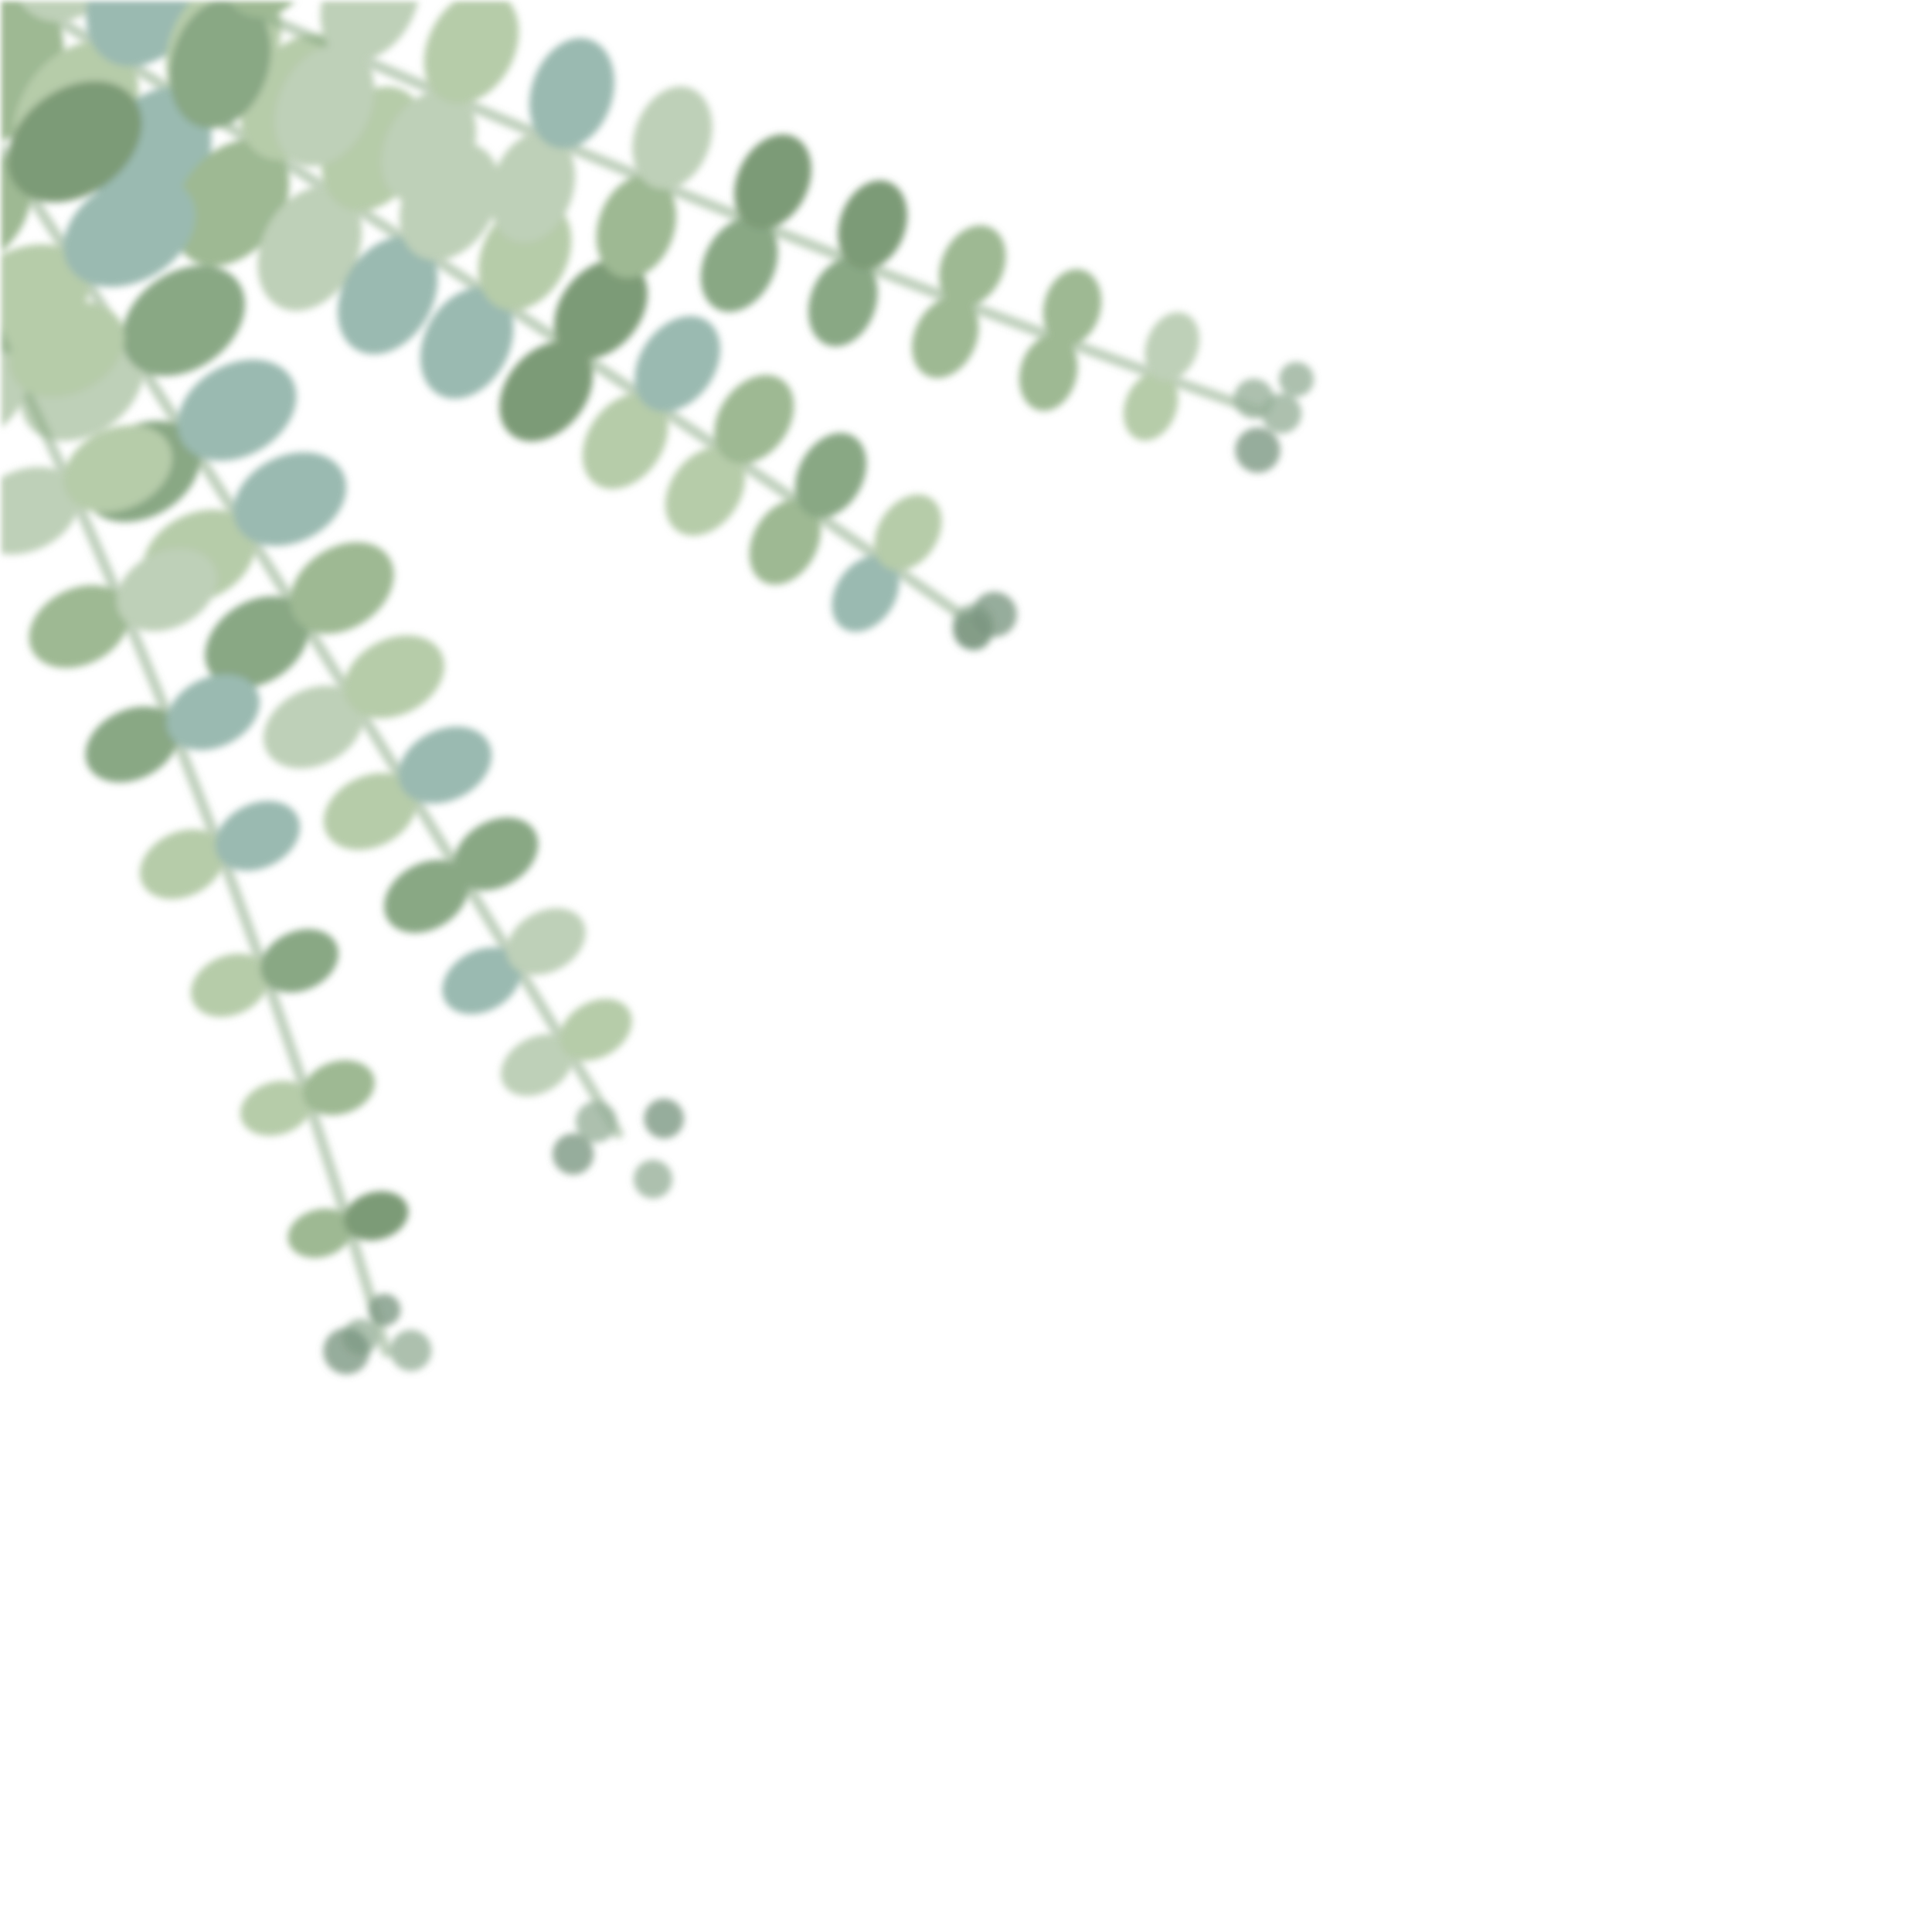
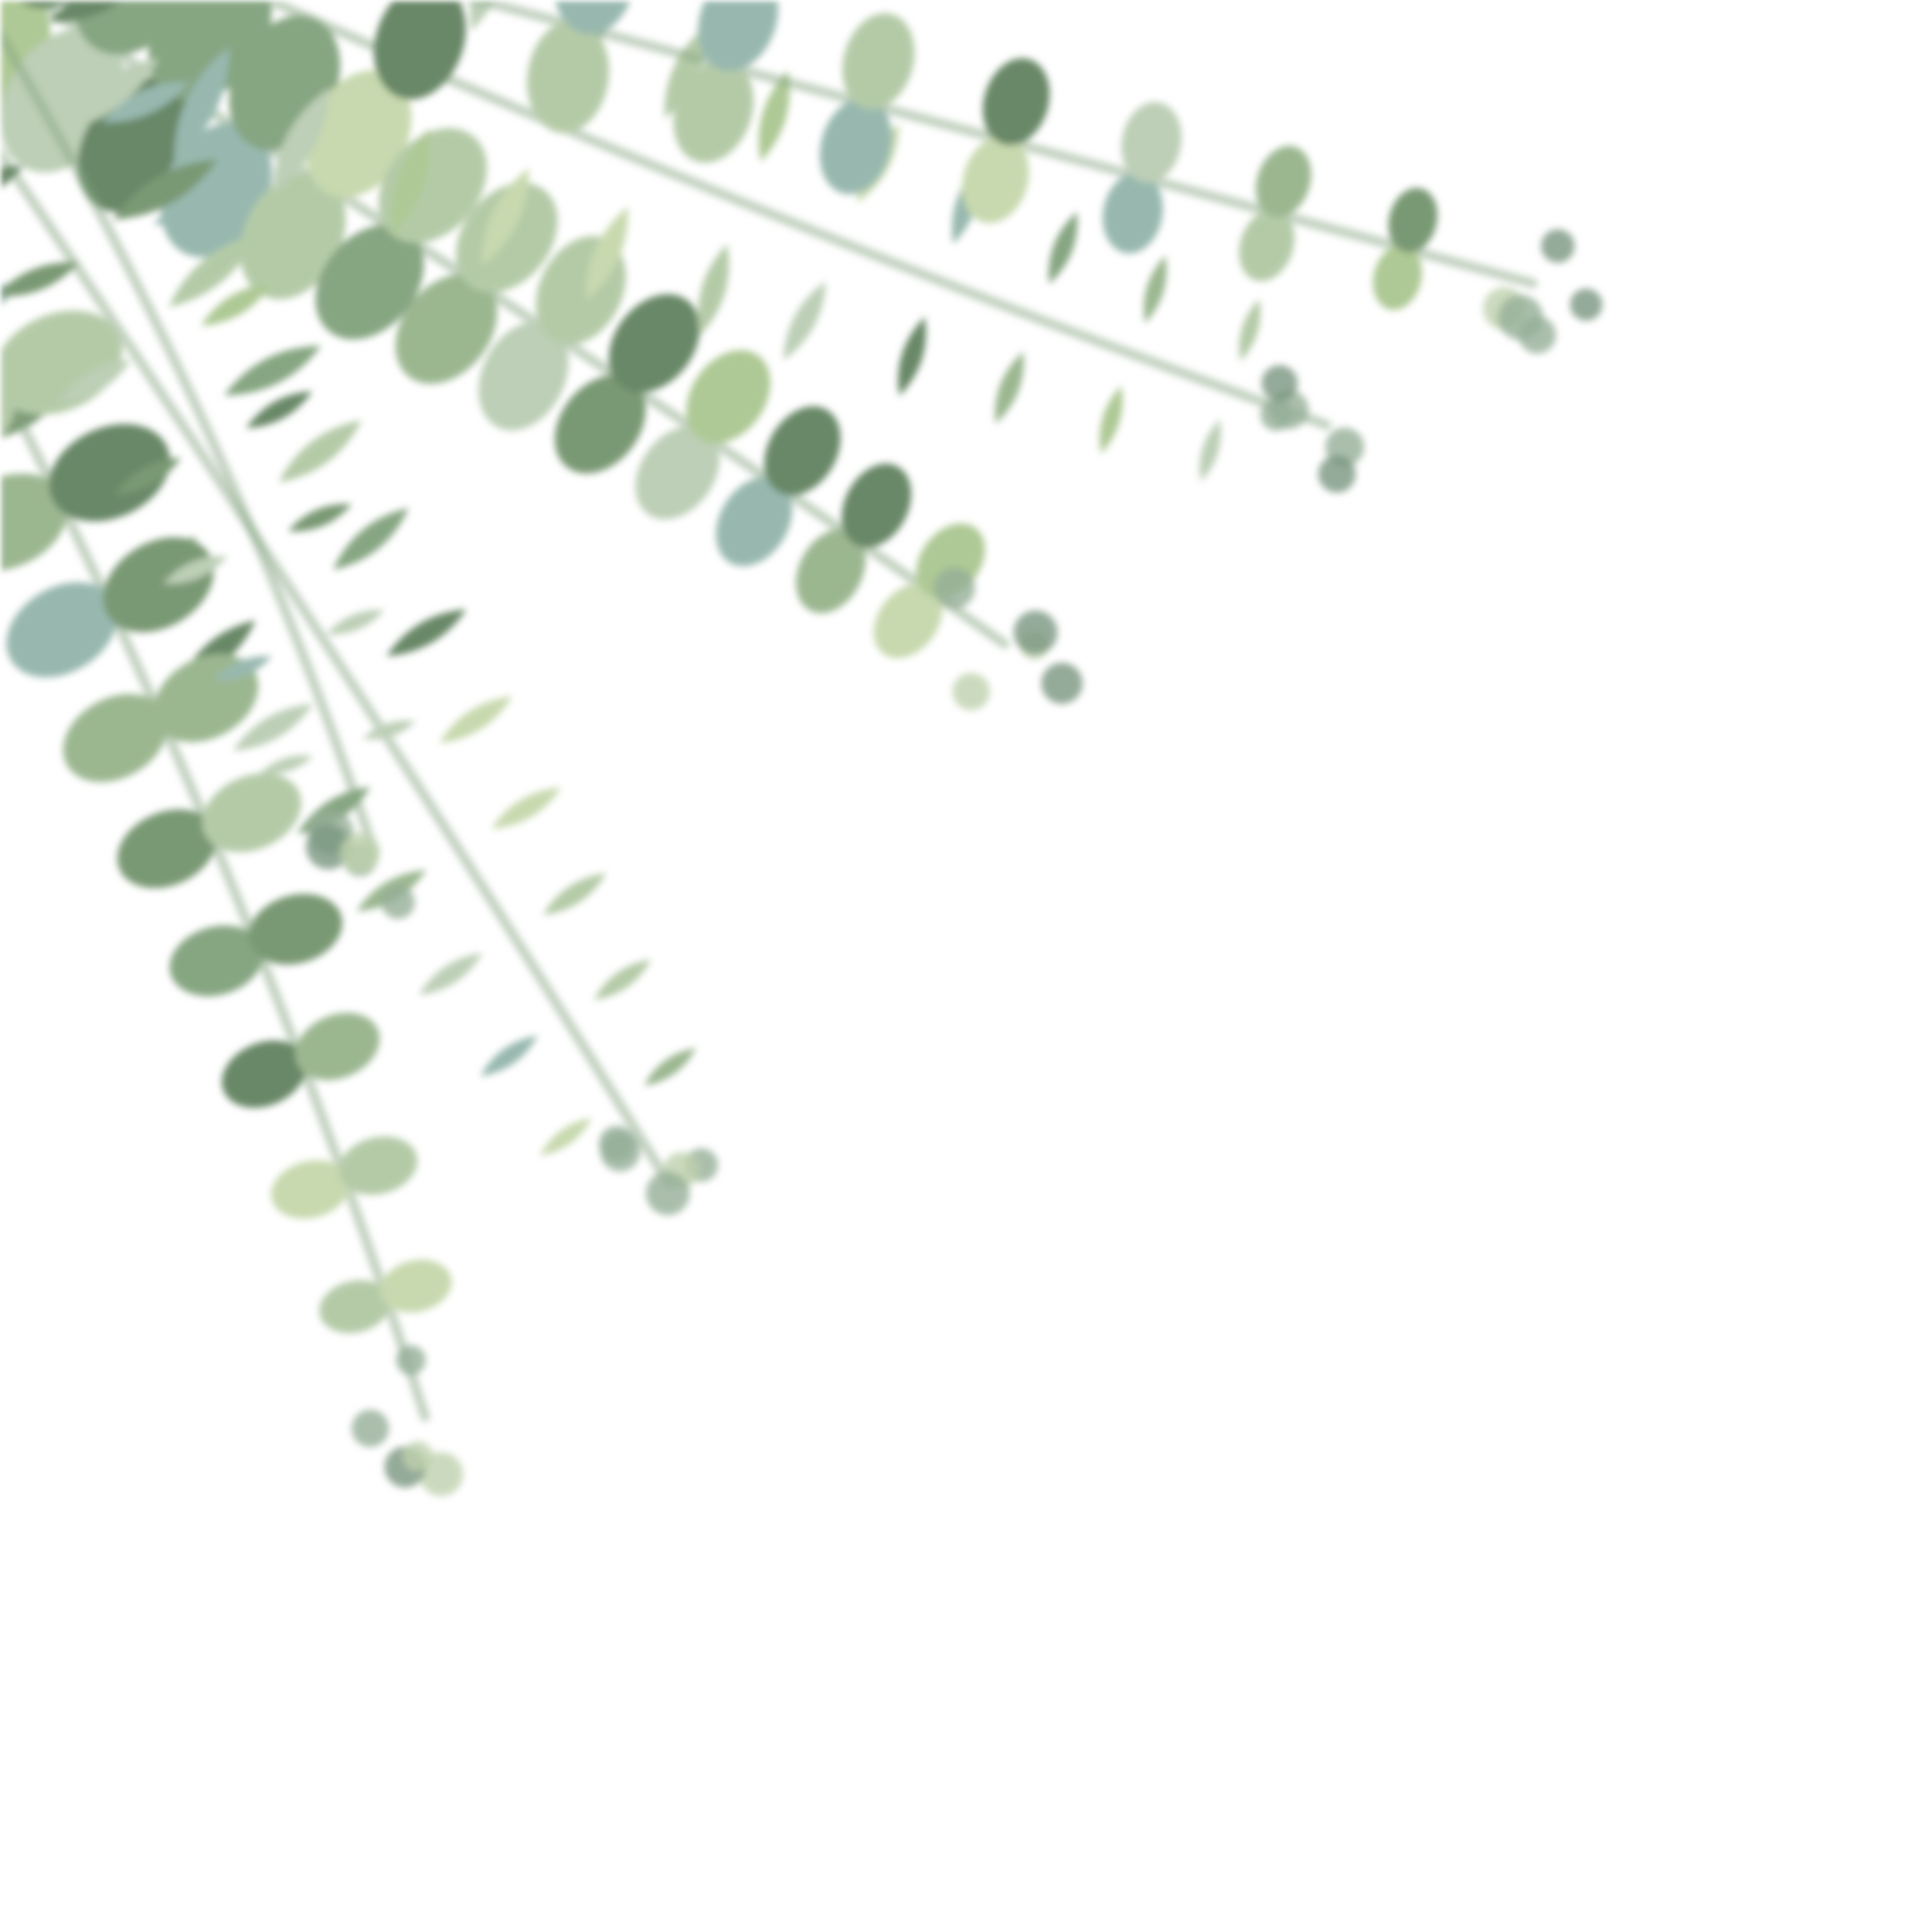
<svg xmlns="http://www.w3.org/2000/svg" viewBox="0 0 300 300">
  <defs>
    <filter id="soft" x="-20%" y="-20%" width="140%" height="140%">
-       <feGaussianBlur stdDeviation="0.6" />
+       <feGaussianBlur stdDeviation="0.55" />
    </filter>
  </defs>
-   <g filter="url(#soft)" opacity="0.9">
-     <path d="M-6 -6 Q70 40 150 96" fill="none" stroke="#7C9E77" stroke-width="1.6" stroke-linecap="round" opacity=".55" />
-     <ellipse cx="-0.1" cy="10.7" rx="12.5" ry="9.0" fill="#93B187" transform="rotate(119.4 -0.1 10.7)" />
-     <ellipse cx="11.6" cy="-8.4" rx="12.5" ry="9.0" fill="#B7CBB0" transform="rotate(-60.6 11.6 -8.4)" />
-     <ellipse cx="11.8" cy="17.5" rx="11.9" ry="8.6" fill="#AEC6A0" transform="rotate(123.6 11.8 17.5)" />
-     <ellipse cx="23.1" cy="-0.7" rx="11.9" ry="8.6" fill="#8FB2A8" transform="rotate(-56.4 23.1 -0.7)" />
-     <ellipse cx="23.9" cy="24.4" rx="11.3" ry="8.2" fill="#8FB2A8" transform="rotate(117.3 23.9 24.4)" />
-     <ellipse cx="34.7" cy="7.1" rx="11.3" ry="8.2" fill="#AEC6A0" transform="rotate(-62.7 34.7 7.1)" />
-     <ellipse cx="35.9" cy="31.5" rx="10.8" ry="7.8" fill="#93B187" transform="rotate(127.4 35.9 31.5)" />
-     <ellipse cx="46.4" cy="15.1" rx="10.8" ry="7.8" fill="#AEC6A0" transform="rotate(-52.6 46.4 15.1)" />
-     <ellipse cx="48.1" cy="38.6" rx="10.2" ry="7.4" fill="#B7CBB0" transform="rotate(117.8 48.1 38.6)" />
-     <ellipse cx="58.0" cy="23.1" rx="10.2" ry="7.4" fill="#AEC6A0" transform="rotate(-62.2 58.0 23.1)" />
-     <ellipse cx="60.2" cy="45.9" rx="9.7" ry="7.0" fill="#8FB2A8" transform="rotate(119.9 60.2 45.9)" />
-     <ellipse cx="69.8" cy="31.3" rx="9.7" ry="7.0" fill="#B7CBB0" transform="rotate(-60.1 69.8 31.3)" />
-     <ellipse cx="72.5" cy="53.3" rx="9.1" ry="6.6" fill="#8FB2A8" transform="rotate(118.0 72.5 53.3)" />
-     <ellipse cx="81.5" cy="39.6" rx="9.1" ry="6.6" fill="#AEC6A0" transform="rotate(-62.0 81.5 39.6)" />
-     <ellipse cx="84.8" cy="60.8" rx="8.6" ry="6.2" fill="#6E9068" transform="rotate(129.0 84.8 60.8)" />
-     <ellipse cx="93.3" cy="48.0" rx="8.6" ry="6.2" fill="#6E9068" transform="rotate(-51.0 93.3 48.0)" />
-     <ellipse cx="97.1" cy="68.5" rx="8.1" ry="5.8" fill="#AEC6A0" transform="rotate(124.9 97.1 68.5)" />
-     <ellipse cx="105.2" cy="56.5" rx="8.1" ry="5.8" fill="#8FB2A8" transform="rotate(-55.1 105.2 56.5)" />
-     <ellipse cx="109.5" cy="76.3" rx="7.5" ry="5.4" fill="#AEC6A0" transform="rotate(125.2 109.5 76.3)" />
-     <ellipse cx="117.1" cy="65.1" rx="7.5" ry="5.4" fill="#93B187" transform="rotate(-54.8 117.1 65.1)" />
-     <ellipse cx="121.9" cy="84.2" rx="7.0" ry="5.0" fill="#93B187" transform="rotate(119.0 121.9 84.2)" />
-     <ellipse cx="129.0" cy="73.8" rx="7.0" ry="5.0" fill="#7C9E77" transform="rotate(-61.0 129.0 73.8)" />
-     <ellipse cx="134.4" cy="92.2" rx="6.4" ry="4.6" fill="#8FB2A8" transform="rotate(123.8 134.4 92.2)" />
-     <ellipse cx="141.0" cy="82.7" rx="6.4" ry="4.6" fill="#AEC6A0" transform="rotate(-56.2 141.0 82.7)" />
-     <circle cx="151.1" cy="97.0" r="3.2" fill="#8CA88E" opacity=".8" />
-     <circle cx="151.3" cy="98.2" r="2.8" fill="#8CA88E" opacity=".8" />
-     <circle cx="151.0" cy="97.9" r="3.0" fill="#6E8C74" opacity=".8" />
-     <circle cx="154.4" cy="95.4" r="3.5" fill="#6E8C74" opacity=".8" />
-     <path d="M-6 14 Q48 96 96 176" fill="none" stroke="#7C9E77" stroke-width="1.6" stroke-linecap="round" opacity=".55" />
-     <ellipse cx="-5.7" cy="33.3" rx="11.4" ry="8.2" fill="#93B187" transform="rotate(144.4 -5.7 33.3)" />
-     <ellipse cx="11.6" cy="22.0" rx="11.4" ry="8.2" fill="#6E9068" transform="rotate(-35.6 11.6 22.0)" />
-     <ellipse cx="3.6" cy="46.6" rx="10.9" ry="7.8" fill="#AEC6A0" transform="rotate(150.4 3.6 46.6)" />
-     <ellipse cx="20.1" cy="35.9" rx="10.9" ry="7.8" fill="#8FB2A8" transform="rotate(-29.6 20.1 35.9)" />
-     <ellipse cx="12.8" cy="59.9" rx="10.4" ry="7.5" fill="#B7CBB0" transform="rotate(144.8 12.8 59.9)" />
-     <ellipse cx="28.5" cy="49.8" rx="10.4" ry="7.5" fill="#7C9E77" transform="rotate(-35.2 28.5 49.8)" />
-     <ellipse cx="21.9" cy="73.2" rx="9.8" ry="7.1" fill="#7C9E77" transform="rotate(150.2 21.9 73.2)" />
-     <ellipse cx="36.8" cy="63.7" rx="9.8" ry="7.1" fill="#8FB2A8" transform="rotate(-29.8 36.8 63.7)" />
-     <ellipse cx="30.9" cy="86.4" rx="9.2" ry="6.7" fill="#AEC6A0" transform="rotate(153.4 30.9 86.4)" />
-     <ellipse cx="45.0" cy="77.5" rx="9.2" ry="6.7" fill="#8FB2A8" transform="rotate(-26.6 45.0 77.5)" />
-     <ellipse cx="39.9" cy="99.7" rx="8.7" ry="6.3" fill="#7C9E77" transform="rotate(146.8 39.9 99.7)" />
-     <ellipse cx="53.1" cy="91.3" rx="8.7" ry="6.3" fill="#93B187" transform="rotate(-33.2 53.1 91.3)" />
-     <ellipse cx="48.7" cy="112.9" rx="8.2" ry="5.9" fill="#B7CBB0" transform="rotate(153.2 48.7 112.9)" />
-     <ellipse cx="61.2" cy="105.1" rx="8.2" ry="5.9" fill="#AEC6A0" transform="rotate(-26.8 61.2 105.1)" />
-     <ellipse cx="57.5" cy="126.0" rx="7.6" ry="5.5" fill="#AEC6A0" transform="rotate(153.8 57.5 126.0)" />
-     <ellipse cx="69.1" cy="118.8" rx="7.6" ry="5.5" fill="#8FB2A8" transform="rotate(-26.2 69.1 118.8)" />
-     <ellipse cx="66.2" cy="139.2" rx="7.0" ry="5.1" fill="#7C9E77" transform="rotate(149.3 66.2 139.2)" />
-     <ellipse cx="77.0" cy="132.6" rx="7.0" ry="5.1" fill="#7C9E77" transform="rotate(-30.7 77.0 132.6)" />
-     <ellipse cx="74.8" cy="152.3" rx="6.5" ry="4.7" fill="#8FB2A8" transform="rotate(151.0 74.8 152.3)" />
-     <ellipse cx="84.8" cy="146.2" rx="6.5" ry="4.7" fill="#B7CBB0" transform="rotate(-29.0 84.8 146.2)" />
-     <ellipse cx="83.4" cy="165.4" rx="6.0" ry="4.3" fill="#B7CBB0" transform="rotate(149.8 83.4 165.4)" />
-     <ellipse cx="92.5" cy="159.9" rx="6.0" ry="4.3" fill="#AEC6A0" transform="rotate(-30.2 92.5 159.9)" />
-     <circle cx="101.4" cy="183.1" r="3.0" fill="#8CA88E" opacity=".8" />
-     <circle cx="89.0" cy="179.2" r="3.2" fill="#6E8C74" opacity=".8" />
-     <circle cx="92.6" cy="174.2" r="3.2" fill="#8CA88E" opacity=".8" />
-     <circle cx="103.1" cy="173.7" r="3.1" fill="#6E8C74" opacity=".8" />
-     <path d="M22 -6 Q110 34 196 64" fill="none" stroke="#7C9E77" stroke-width="1.6" stroke-linecap="round" opacity=".55" />
-     <ellipse cx="34.2" cy="9.8" rx="10.4" ry="7.5" fill="#7C9E77" transform="rotate(108.7 34.2 9.8)" />
-     <ellipse cx="41.8" cy="-7.4" rx="10.4" ry="7.5" fill="#93B187" transform="rotate(-71.3 41.8 -7.4)" />
-     <ellipse cx="50.4" cy="16.4" rx="9.9" ry="7.1" fill="#B7CBB0" transform="rotate(116.4 50.4 16.4)" />
-     <ellipse cx="57.5" cy="0.0" rx="9.9" ry="7.1" fill="#B7CBB0" transform="rotate(-63.6 57.5 0.0)" />
-     <ellipse cx="66.6" cy="22.8" rx="9.3" ry="6.7" fill="#B7CBB0" transform="rotate(118.1 66.6 22.8)" />
-     <ellipse cx="73.2" cy="7.3" rx="9.3" ry="6.7" fill="#AEC6A0" transform="rotate(-61.9 73.2 7.3)" />
-     <ellipse cx="82.7" cy="29.1" rx="8.8" ry="6.3" fill="#B7CBB0" transform="rotate(108.6 82.7 29.1)" />
-     <ellipse cx="88.8" cy="14.5" rx="8.8" ry="6.3" fill="#8FB2A8" transform="rotate(-71.4 88.8 14.5)" />
-     <ellipse cx="98.8" cy="35.2" rx="8.2" ry="5.9" fill="#93B187" transform="rotate(109.5 98.8 35.2)" />
-     <ellipse cx="104.4" cy="21.4" rx="8.2" ry="5.9" fill="#B7CBB0" transform="rotate(-70.5 104.4 21.4)" />
-     <ellipse cx="114.8" cy="41.1" rx="7.7" ry="5.5" fill="#7C9E77" transform="rotate(116.0 114.8 41.1)" />
-     <ellipse cx="120.0" cy="28.2" rx="7.7" ry="5.5" fill="#6E9068" transform="rotate(-64.0 120.0 28.2)" />
-     <ellipse cx="130.9" cy="46.9" rx="7.1" ry="5.1" fill="#7C9E77" transform="rotate(110.2 130.9 46.9)" />
-     <ellipse cx="135.5" cy="34.9" rx="7.1" ry="5.1" fill="#6E9068" transform="rotate(-69.8 135.5 34.9)" />
-     <ellipse cx="146.8" cy="52.4" rx="6.6" ry="4.8" fill="#93B187" transform="rotate(115.3 146.8 52.4)" />
-     <ellipse cx="151.0" cy="41.3" rx="6.6" ry="4.8" fill="#93B187" transform="rotate(-64.7 151.0 41.3)" />
-     <ellipse cx="162.8" cy="57.9" rx="6.0" ry="4.4" fill="#93B187" transform="rotate(105.2 162.8 57.9)" />
-     <ellipse cx="166.5" cy="47.7" rx="6.0" ry="4.4" fill="#93B187" transform="rotate(-74.8 166.5 47.7)" />
-     <ellipse cx="178.7" cy="63.1" rx="5.5" ry="4.0" fill="#AEC6A0" transform="rotate(111.6 178.7 63.1)" />
-     <ellipse cx="182.0" cy="53.8" rx="5.5" ry="4.0" fill="#B7CBB0" transform="rotate(-68.4 182.0 53.8)" />
-     <circle cx="201.3" cy="58.9" r="2.7" fill="#8CA88E" opacity=".8" />
-     <circle cx="194.7" cy="61.9" r="3.1" fill="#8CA88E" opacity=".8" />
-     <circle cx="199.0" cy="64.2" r="3.1" fill="#8CA88E" opacity=".8" />
-     <circle cx="195.3" cy="69.9" r="3.5" fill="#6E8C74" opacity=".8" />
-     <path d="M-6 40 Q34 120 60 210" fill="none" stroke="#7C9E77" stroke-width="1.6" stroke-linecap="round" opacity=".55" />
-     <ellipse cx="-4.9" cy="61.5" rx="9.4" ry="6.8" fill="#B7CBB0" transform="rotate(153.4 -4.9 61.5)" />
-     <ellipse cx="10.4" cy="54.3" rx="9.4" ry="6.8" fill="#AEC6A0" transform="rotate(-26.6 10.4 54.3)" />
-     <ellipse cx="3.9" cy="79.3" rx="8.8" ry="6.3" fill="#B7CBB0" transform="rotate(155.6 3.9 79.3)" />
-     <ellipse cx="18.3" cy="72.8" rx="8.8" ry="6.3" fill="#AEC6A0" transform="rotate(-24.4 18.3 72.8)" />
-     <ellipse cx="12.3" cy="97.3" rx="8.2" ry="5.9" fill="#93B187" transform="rotate(153.3 12.3 97.3)" />
-     <ellipse cx="25.9" cy="91.6" rx="8.2" ry="5.9" fill="#B7CBB0" transform="rotate(-26.7 25.9 91.6)" />
-     <ellipse cx="20.5" cy="115.6" rx="7.6" ry="5.4" fill="#7C9E77" transform="rotate(154.1 20.5 115.6)" />
-     <ellipse cx="33.1" cy="110.6" rx="7.6" ry="5.4" fill="#8FB2A8" transform="rotate(-25.9 33.1 110.6)" />
-     <ellipse cx="28.3" cy="134.2" rx="6.9" ry="5.0" fill="#AEC6A0" transform="rotate(154.0 28.3 134.2)" />
-     <ellipse cx="40.0" cy="129.8" rx="6.9" ry="5.0" fill="#8FB2A8" transform="rotate(-26.0 40.0 129.8)" />
-     <ellipse cx="35.7" cy="153.0" rx="6.3" ry="4.6" fill="#AEC6A0" transform="rotate(156.3 35.7 153.0)" />
-     <ellipse cx="46.5" cy="149.2" rx="6.3" ry="4.6" fill="#7C9E77" transform="rotate(-23.7 46.5 149.2)" />
-     <ellipse cx="42.9" cy="172.1" rx="5.7" ry="4.1" fill="#AEC6A0" transform="rotate(163.0 42.9 172.1)" />
-     <ellipse cx="52.6" cy="168.9" rx="5.7" ry="4.1" fill="#93B187" transform="rotate(-17.0 52.6 168.9)" />
-     <ellipse cx="49.7" cy="191.5" rx="5.1" ry="3.7" fill="#93B187" transform="rotate(164.1 49.7 191.5)" />
-     <ellipse cx="58.4" cy="188.8" rx="5.1" ry="3.7" fill="#6E9068" transform="rotate(-15.9 58.4 188.8)" />
-     <circle cx="56.0" cy="207.6" r="2.8" fill="#8CA88E" opacity=".8" />
-     <circle cx="53.8" cy="209.8" r="3.6" fill="#6E8C74" opacity=".8" />
-     <circle cx="59.7" cy="203.4" r="2.5" fill="#6E8C74" opacity=".8" />
-     <circle cx="63.8" cy="209.7" r="3.2" fill="#8CA88E" opacity=".8" />
+   <g filter="url(#soft)" opacity="0.92">
+     <path d="M-8 -8 Q74 42 156 100" fill="none" stroke="#7C9E77" stroke-width="1.5" stroke-linecap="round" opacity=".5" />
+     <ellipse cx="-2.2" cy="8.8" rx="12.5" ry="9.0" fill="#A7C48C" transform="rotate(121.0 -2.2 8.8)" />
+     <ellipse cx="9.6" cy="-10.4" rx="12.5" ry="9.0" fill="#5B7E5A" transform="rotate(-59.0 9.6 -10.4)" />
+     <ellipse cx="9.7" cy="15.6" rx="12.0" ry="8.6" fill="#B7CBB0" transform="rotate(121.3 9.7 15.6)" />
+     <ellipse cx="21.1" cy="-2.7" rx="12.0" ry="8.6" fill="#7C9E77" transform="rotate(-58.7 21.1 -2.7)" />
+     <ellipse cx="21.6" cy="22.5" rx="11.5" ry="8.3" fill="#5B7E5A" transform="rotate(126.5 21.6 22.5)" />
+     <ellipse cx="32.6" cy="5.1" rx="11.5" ry="8.3" fill="#7C9E77" transform="rotate(-53.5 32.6 5.1)" />
+     <ellipse cx="33.6" cy="29.5" rx="11.0" ry="7.9" fill="#8FB2A8" transform="rotate(116.8 33.6 29.5)" />
+     <ellipse cx="44.2" cy="12.9" rx="11.0" ry="7.9" fill="#7C9E77" transform="rotate(-63.2 44.2 12.9)" />
+     <ellipse cx="45.5" cy="36.6" rx="10.4" ry="7.5" fill="#AEC6A0" transform="rotate(117.1 45.5 36.6)" />
+     <ellipse cx="55.7" cy="20.8" rx="10.4" ry="7.5" fill="#C3D6A8" transform="rotate(-62.9 55.7 20.8)" />
+     <ellipse cx="57.4" cy="43.8" rx="9.9" ry="7.2" fill="#7C9E77" transform="rotate(129.6 57.4 43.8)" />
+     <ellipse cx="67.2" cy="28.8" rx="9.9" ry="7.2" fill="#AEC6A0" transform="rotate(-50.4 67.2 28.8)" />
+     <ellipse cx="69.3" cy="51.1" rx="9.4" ry="6.8" fill="#93B187" transform="rotate(128.0 69.3 51.1)" />
+     <ellipse cx="78.7" cy="36.9" rx="9.4" ry="6.8" fill="#AEC6A0" transform="rotate(-52.0 78.7 36.9)" />
+     <ellipse cx="81.3" cy="58.4" rx="8.9" ry="6.4" fill="#B7CBB0" transform="rotate(117.1 81.3 58.4)" />
+     <ellipse cx="90.2" cy="45.1" rx="8.9" ry="6.4" fill="#AEC6A0" transform="rotate(-62.9 90.2 45.1)" />
+     <ellipse cx="93.2" cy="65.9" rx="8.4" ry="6.1" fill="#6E9068" transform="rotate(127.8 93.2 65.9)" />
+     <ellipse cx="101.6" cy="53.3" rx="8.4" ry="6.1" fill="#5B7E5A" transform="rotate(-52.2 101.6 53.3)" />
+     <ellipse cx="105.2" cy="73.4" rx="7.9" ry="5.7" fill="#B7CBB0" transform="rotate(125.5 105.2 73.4)" />
+     <ellipse cx="113.1" cy="61.6" rx="7.9" ry="5.7" fill="#A7C48C" transform="rotate(-54.5 113.1 61.6)" />
+     <ellipse cx="117.1" cy="81.0" rx="7.4" ry="5.3" fill="#8FB2A8" transform="rotate(120.7 117.1 81.0)" />
+     <ellipse cx="124.6" cy="70.0" rx="7.4" ry="5.3" fill="#5B7E5A" transform="rotate(-59.3 124.6 70.0)" />
+     <ellipse cx="129.0" cy="88.7" rx="6.9" ry="4.9" fill="#93B187" transform="rotate(117.8 129.0 88.7)" />
+     <ellipse cx="136.1" cy="78.5" rx="6.9" ry="4.9" fill="#5B7E5A" transform="rotate(-62.2 136.1 78.5)" />
+     <ellipse cx="141.0" cy="96.4" rx="6.4" ry="4.6" fill="#C3D6A8" transform="rotate(127.2 141.0 96.4)" />
+     <ellipse cx="147.6" cy="87.1" rx="6.4" ry="4.6" fill="#A7C48C" transform="rotate(-52.8 147.6 87.1)" />
+     <circle cx="164.9" cy="106.1" r="3.2" fill="#6E8C74" opacity=".8" />
+     <circle cx="160.6" cy="100.2" r="2.2" fill="#B9CDA6" opacity=".8" />
+     <circle cx="160.8" cy="98.2" r="3.4" fill="#6E8C74" opacity=".8" />
+     <circle cx="148.2" cy="91.3" r="3.2" fill="#8CA88E" opacity=".8" />
+     <circle cx="150.8" cy="107.4" r="2.9" fill="#B9CDA6" opacity=".8" />
+     <path d="M-8 12 Q52 100 104 184" fill="none" stroke="#7C9E77" stroke-width="1.5" stroke-linecap="round" opacity=".5" />
+     <path d="M0 0 Q 9.8 -4.8 19.5 0 Q 9.8 4.8 0 0 Z" fill="#93B187" transform="translate(-6.4 30.7) rotate(144.5)" />
+     <path d="M0 0 Q 9.8 -4.8 19.5 0 Q 9.8 4.8 0 0 Z" fill="#B7CBB0" transform="translate(8.8 20.4) rotate(-35.5)" />
+     <path d="M0 0 Q 9.3 -4.6 18.7 0 Q 9.3 4.6 0 0 Z" fill="#8FB2A8" transform="translate(3.0 43.9) rotate(150.0)" />
+     <path d="M0 0 Q 9.3 -4.6 18.7 0 Q 9.3 4.6 0 0 Z" fill="#6E9068" transform="translate(17.6 34.1) rotate(-30.0)" />
+     <path d="M0 0 Q 8.9 -4.4 17.8 0 Q 8.9 4.4 0 0 Z" fill="#6E9068" transform="translate(12.3 57.1) rotate(140.5)" />
+     <path d="M0 0 Q 8.9 -4.4 17.8 0 Q 8.9 4.4 0 0 Z" fill="#AEC6A0" transform="translate(26.2 47.7) rotate(-39.5)" />
+     <path d="M0 0 Q 8.5 -4.2 16.9 0 Q 8.5 4.2 0 0 Z" fill="#93B187" transform="translate(21.5 70.2) rotate(152.9)" />
+     <path d="M0 0 Q 8.5 -4.2 16.9 0 Q 8.5 4.2 0 0 Z" fill="#7C9E77" transform="translate(34.8 61.4) rotate(-27.1)" />
+     <path d="M0 0 Q 8.0 -4.0 16.1 0 Q 8.0 4.0 0 0 Z" fill="#93B187" transform="translate(30.6 83.3) rotate(143.1)" />
+     <path d="M0 0 Q 8.0 -4.0 16.1 0 Q 8.0 4.0 0 0 Z" fill="#AEC6A0" transform="translate(43.3 74.9) rotate(-36.9)" />
+     <path d="M0 0 Q 7.6 -3.8 15.2 0 Q 7.6 3.8 0 0 Z" fill="#5B7E5A" transform="translate(39.7 96.3) rotate(140.7)" />
+     <path d="M0 0 Q 7.6 -3.8 15.2 0 Q 7.6 3.8 0 0 Z" fill="#7C9E77" transform="translate(51.7 88.5) rotate(-39.3)" />
+     <path d="M0 0 Q 7.2 -3.5 14.4 0 Q 7.2 3.5 0 0 Z" fill="#B7CBB0" transform="translate(48.6 109.3) rotate(149.6)" />
+     <path d="M0 0 Q 7.2 -3.5 14.4 0 Q 7.2 3.5 0 0 Z" fill="#5B7E5A" transform="translate(60.0 101.9) rotate(-30.4)" />
+     <path d="M0 0 Q 6.7 -3.3 13.5 0 Q 6.7 3.3 0 0 Z" fill="#7C9E77" transform="translate(57.5 122.2) rotate(147.3)" />
+     <path d="M0 0 Q 6.7 -3.3 13.5 0 Q 6.7 3.3 0 0 Z" fill="#C3D6A8" transform="translate(68.2 115.4) rotate(-32.7)" />
+     <path d="M0 0 Q 6.3 -3.1 12.6 0 Q 6.3 3.1 0 0 Z" fill="#93B187" transform="translate(66.2 135.1) rotate(149.4)" />
+     <path d="M0 0 Q 6.3 -3.1 12.6 0 Q 6.3 3.1 0 0 Z" fill="#C3D6A8" transform="translate(76.3 128.7) rotate(-30.6)" />
+     <path d="M0 0 Q 5.9 -2.9 11.8 0 Q 5.9 2.9 0 0 Z" fill="#B7CBB0" transform="translate(74.9 148.0) rotate(146.5)" />
+     <path d="M0 0 Q 5.9 -2.9 11.8 0 Q 5.9 2.9 0 0 Z" fill="#AEC6A0" transform="translate(84.3 142.1) rotate(-33.5)" />
+     <path d="M0 0 Q 5.5 -2.7 10.9 0 Q 5.5 2.7 0 0 Z" fill="#8FB2A8" transform="translate(83.5 160.8) rotate(144.6)" />
+     <path d="M0 0 Q 5.5 -2.7 10.9 0 Q 5.5 2.7 0 0 Z" fill="#AEC6A0" transform="translate(92.2 155.3) rotate(-35.4)" />
+     <path d="M0 0 Q 5.0 -2.5 10.0 0 Q 5.0 2.5 0 0 Z" fill="#C3D6A8" transform="translate(91.9 173.6) rotate(144.0)" />
+     <path d="M0 0 Q 5.0 -2.5 10.0 0 Q 5.0 2.5 0 0 Z" fill="#93B187" transform="translate(100.0 168.6) rotate(-36.0)" />
+     <circle cx="95.8" cy="177.6" r="2.8" fill="#8CA88E" opacity=".8" />
+     <circle cx="108.9" cy="180.9" r="2.6" fill="#8CA88E" opacity=".8" />
+     <circle cx="96.3" cy="178.8" r="3.1" fill="#8CA88E" opacity=".8" />
+     <circle cx="105.8" cy="181.7" r="2.8" fill="#B9CDA6" opacity=".8" />
+     <circle cx="103.7" cy="185.3" r="3.4" fill="#8CA88E" opacity=".8" />
+     <path d="M24 -8 Q116 34 206 66" fill="none" stroke="#7C9E77" stroke-width="1.5" stroke-linecap="round" opacity=".5" />
+     <path d="M0 0 Q 9.7 -4.8 19.5 0 Q 9.7 4.8 0 0 Z" fill="#8FB2A8" transform="translate(35.6 7.3) rotate(115.9)" />
+     <path d="M0 0 Q 9.7 -4.8 19.5 0 Q 9.7 4.8 0 0 Z" fill="#B7CBB0" transform="translate(43.1 -9.4) rotate(-64.1)" />
+     <path d="M0 0 Q 9.3 -4.6 18.5 0 Q 9.3 4.6 0 0 Z" fill="#B7CBB0" transform="translate(51.1 13.7) rotate(118.2)" />
+     <path d="M0 0 Q 9.3 -4.6 18.5 0 Q 9.3 4.6 0 0 Z" fill="#B7CBB0" transform="translate(58.1 -2.3) rotate(-61.8)" />
+     <path d="M0 0 Q 8.8 -4.3 17.6 0 Q 8.8 4.3 0 0 Z" fill="#A7C48C" transform="translate(66.6 20.0) rotate(108.6)" />
+     <path d="M0 0 Q 8.8 -4.3 17.6 0 Q 8.8 4.3 0 0 Z" fill="#B7CBB0" transform="translate(73.2 4.8) rotate(-71.4)" />
+     <path d="M0 0 Q 8.3 -4.1 16.7 0 Q 8.3 4.1 0 0 Z" fill="#C3D6A8" transform="translate(82.1 26.1) rotate(115.6)" />
+     <path d="M0 0 Q 8.3 -4.1 16.7 0 Q 8.3 4.1 0 0 Z" fill="#5B7E5A" transform="translate(88.2 11.7) rotate(-64.4)" />
+     <path d="M0 0 Q 7.9 -3.9 15.7 0 Q 7.9 3.9 0 0 Z" fill="#C3D6A8" transform="translate(97.5 32.1) rotate(114.0)" />
+     <path d="M0 0 Q 7.9 -3.9 15.7 0 Q 7.9 3.9 0 0 Z" fill="#AEC6A0" transform="translate(103.2 18.4) rotate(-66.0)" />
+     <path d="M0 0 Q 7.4 -3.7 14.8 0 Q 7.4 3.7 0 0 Z" fill="#AEC6A0" transform="translate(112.9 37.9) rotate(106.6)" />
+     <path d="M0 0 Q 7.4 -3.7 14.8 0 Q 7.4 3.7 0 0 Z" fill="#A7C48C" transform="translate(118.1 25.1) rotate(-73.4)" />
+     <path d="M0 0 Q 6.9 -3.4 13.9 0 Q 6.9 3.4 0 0 Z" fill="#B7CBB0" transform="translate(128.2 43.7) rotate(118.2)" />
+     <path d="M0 0 Q 6.9 -3.4 13.9 0 Q 6.9 3.4 0 0 Z" fill="#C3D6A8" transform="translate(133.1 31.5) rotate(-61.8)" />
+     <path d="M0 0 Q 6.5 -3.2 12.9 0 Q 6.5 3.2 0 0 Z" fill="#5B7E5A" transform="translate(143.6 49.2) rotate(107.9)" />
+     <path d="M0 0 Q 6.5 -3.2 12.9 0 Q 6.5 3.2 0 0 Z" fill="#8FB2A8" transform="translate(148.0 37.9) rotate(-72.1)" />
+     <path d="M0 0 Q 6.0 -3.0 12.0 0 Q 6.0 3.0 0 0 Z" fill="#93B187" transform="translate(158.9 54.6) rotate(111.1)" />
+     <path d="M0 0 Q 6.0 -3.0 12.0 0 Q 6.0 3.0 0 0 Z" fill="#7C9E77" transform="translate(162.9 44.1) rotate(-68.9)" />
+     <path d="M0 0 Q 5.5 -2.7 11.0 0 Q 5.5 2.7 0 0 Z" fill="#A7C48C" transform="translate(174.1 59.9) rotate(106.6)" />
+     <path d="M0 0 Q 5.5 -2.7 11.0 0 Q 5.5 2.7 0 0 Z" fill="#93B187" transform="translate(177.8 50.2) rotate(-73.4)" />
+     <path d="M0 0 Q 5.1 -2.5 10.1 0 Q 5.1 2.5 0 0 Z" fill="#B7CBB0" transform="translate(189.4 65.1) rotate(106.9)" />
+     <path d="M0 0 Q 5.1 -2.5 10.1 0 Q 5.1 2.5 0 0 Z" fill="#AEC6A0" transform="translate(192.6 56.1) rotate(-73.1)" />
+     <circle cx="198.2" cy="64.4" r="2.5" fill="#8CA88E" opacity=".8" />
+     <circle cx="200.2" cy="63.6" r="3.0" fill="#8CA88E" opacity=".8" />
+     <circle cx="198.7" cy="59.5" r="2.8" fill="#6E8C74" opacity=".8" />
+     <circle cx="208.8" cy="69.4" r="3.0" fill="#8CA88E" opacity=".8" />
+     <circle cx="207.6" cy="73.6" r="2.9" fill="#6E8C74" opacity=".8" />
+     <path d="M-8 44 Q36 126 66 220" fill="none" stroke="#7C9E77" stroke-width="1.5" stroke-linecap="round" opacity=".5" />
+     <ellipse cx="-7.7" cy="64.8" rx="10.4" ry="7.5" fill="#AEC6A0" transform="rotate(155.7 -7.7 64.8)" />
+     <ellipse cx="9.0" cy="56.3" rx="10.4" ry="7.5" fill="#AEC6A0" transform="rotate(-24.3 9.0 56.3)" />
+     <ellipse cx="1.1" cy="81.1" rx="9.8" ry="7.0" fill="#93B187" transform="rotate(155.4 1.1 81.1)" />
+     <ellipse cx="17.0" cy="73.4" rx="9.8" ry="7.0" fill="#5B7E5A" transform="rotate(-24.6 17.0 73.4)" />
+     <ellipse cx="9.6" cy="97.8" rx="9.2" ry="6.6" fill="#8FB2A8" transform="rotate(149.0 9.6 97.8)" />
+     <ellipse cx="24.6" cy="90.8" rx="9.2" ry="6.6" fill="#6E9068" transform="rotate(-31.0 24.6 90.8)" />
+     <ellipse cx="17.9" cy="114.6" rx="8.6" ry="6.2" fill="#93B187" transform="rotate(151.0 17.9 114.6)" />
+     <ellipse cx="32.0" cy="108.4" rx="8.6" ry="6.2" fill="#93B187" transform="rotate(-29.0 32.0 108.4)" />
+     <ellipse cx="25.9" cy="131.8" rx="8.0" ry="5.7" fill="#6E9068" transform="rotate(156.5 25.9 131.8)" />
+     <ellipse cx="39.1" cy="126.2" rx="8.0" ry="5.7" fill="#AEC6A0" transform="rotate(-23.5 39.1 126.2)" />
+     <ellipse cx="33.6" cy="149.2" rx="7.4" ry="5.3" fill="#7C9E77" transform="rotate(163.8 33.6 149.2)" />
+     <ellipse cx="45.9" cy="144.3" rx="7.4" ry="5.3" fill="#6E9068" transform="rotate(-16.2 45.9 144.3)" />
+     <ellipse cx="41.0" cy="166.8" rx="6.8" ry="4.9" fill="#5B7E5A" transform="rotate(157.2 41.0 166.8)" />
+     <ellipse cx="52.4" cy="162.5" rx="6.8" ry="4.9" fill="#93B187" transform="rotate(-22.8 52.4 162.5)" />
+     <ellipse cx="48.2" cy="184.7" rx="6.2" ry="4.4" fill="#C3D6A8" transform="rotate(165.5 48.2 184.7)" />
+     <ellipse cx="58.7" cy="181.0" rx="6.2" ry="4.4" fill="#AEC6A0" transform="rotate(-14.5 58.7 181.0)" />
+     <ellipse cx="55.1" cy="202.9" rx="5.6" ry="4.0" fill="#AEC6A0" transform="rotate(166.4 55.1 202.9)" />
+     <ellipse cx="64.6" cy="199.7" rx="5.6" ry="4.0" fill="#C3D6A8" transform="rotate(-13.6 64.6 199.7)" />
+     <circle cx="63.8" cy="211.2" r="2.3" fill="#8CA88E" opacity=".8" />
+     <circle cx="68.5" cy="228.9" r="3.4" fill="#B9CDA6" opacity=".8" />
+     <circle cx="62.9" cy="227.8" r="3.2" fill="#6E8C74" opacity=".8" />
+     <circle cx="64.9" cy="226.1" r="2.3" fill="#B9CDA6" opacity=".8" />
+     <circle cx="57.5" cy="221.8" r="2.9" fill="#8CA88E" opacity=".8" />
+     <path d="M-8 -8 Q34 60 58 132" fill="none" stroke="#7C9E77" stroke-width="1.5" stroke-linecap="round" opacity=".5" />
+     <path d="M0 0 Q 8.0 -3.9 16.0 0 Q 8.0 3.9 0 0 Z" fill="#93B187" transform="translate(-5.4 11.0) rotate(156.1)" />
+     <path d="M0 0 Q 8.0 -3.9 16.0 0 Q 8.0 3.9 0 0 Z" fill="#5B7E5A" transform="translate(7.6 3.4) rotate(-23.9)" />
+     <path d="M0 0 Q 7.5 -3.7 14.9 0 Q 7.5 3.7 0 0 Z" fill="#5B7E5A" transform="translate(3.6 25.8) rotate(155.0)" />
+     <path d="M0 0 Q 7.5 -3.7 14.9 0 Q 7.5 3.7 0 0 Z" fill="#8FB2A8" transform="translate(15.9 19.0) rotate(-25.0)" />
+     <path d="M0 0 Q 6.9 -3.4 13.9 0 Q 6.9 3.4 0 0 Z" fill="#6E9068" transform="translate(12.2 40.8) rotate(158.1)" />
+     <path d="M0 0 Q 6.9 -3.4 13.9 0 Q 6.9 3.4 0 0 Z" fill="#8FB2A8" transform="translate(23.8 34.8) rotate(-21.9)" />
+     <path d="M0 0 Q 6.4 -3.2 12.8 0 Q 6.4 3.2 0 0 Z" fill="#B7CBB0" transform="translate(20.3 55.9) rotate(149.0)" />
+     <path d="M0 0 Q 6.4 -3.2 12.8 0 Q 6.4 3.2 0 0 Z" fill="#A7C48C" transform="translate(31.2 50.6) rotate(-31.0)" />
+     <path d="M0 0 Q 5.9 -2.9 11.8 0 Q 5.9 2.9 0 0 Z" fill="#6E9068" transform="translate(28.1 71.1) rotate(150.9)" />
+     <path d="M0 0 Q 5.9 -2.9 11.8 0 Q 5.9 2.9 0 0 Z" fill="#5B7E5A" transform="translate(38.2 66.5) rotate(-29.1)" />
+     <path d="M0 0 Q 5.4 -2.7 10.8 0 Q 5.4 2.7 0 0 Z" fill="#B7CBB0" transform="translate(35.3 86.4) rotate(157.0)" />
+     <path d="M0 0 Q 5.4 -2.7 10.8 0 Q 5.4 2.7 0 0 Z" fill="#6E9068" transform="translate(44.7 82.5) rotate(-23.0)" />
+     <path d="M0 0 Q 4.9 -2.4 9.7 0 Q 4.9 2.4 0 0 Z" fill="#8FB2A8" transform="translate(42.2 101.9) rotate(157.2)" />
+     <path d="M0 0 Q 4.9 -2.4 9.7 0 Q 4.9 2.4 0 0 Z" fill="#B7CBB0" transform="translate(50.7 98.5) rotate(-22.8)" />
+     <path d="M0 0 Q 4.3 -2.1 8.7 0 Q 4.3 2.1 0 0 Z" fill="#B7CBB0" transform="translate(48.6 117.4) rotate(161.9)" />
+     <path d="M0 0 Q 4.3 -2.1 8.7 0 Q 4.3 2.1 0 0 Z" fill="#B7CBB0" transform="translate(56.3 114.7) rotate(-18.1)" />
+     <circle cx="55.9" cy="133.5" r="2.6" fill="#8CA88E" opacity=".8" />
+     <circle cx="51.4" cy="129.3" r="3.5" fill="#8CA88E" opacity=".8" />
+     <circle cx="61.8" cy="140.1" r="2.6" fill="#8CA88E" opacity=".8" />
+     <circle cx="51.0" cy="131.5" r="3.5" fill="#6E8C74" opacity=".8" />
+     <circle cx="55.9" cy="132.4" r="3.1" fill="#B9CDA6" opacity=".8" />
+     <path d="M44 -8 Q150 20 238 44" fill="none" stroke="#7C9E77" stroke-width="1.5" stroke-linecap="round" opacity=".5" />
+     <ellipse cx="65.2" cy="6.3" rx="9.4" ry="6.8" fill="#5B7E5A" transform="rotate(109.6 65.2 6.3)" />
+     <ellipse cx="69.5" cy="-10.0" rx="9.4" ry="6.8" fill="#6E9068" transform="rotate(-70.4 69.5 -10.0)" />
+     <ellipse cx="88.2" cy="11.9" rx="8.8" ry="6.3" fill="#AEC6A0" transform="rotate(98.9 88.2 11.9)" />
+     <ellipse cx="92.3" cy="-3.4" rx="8.8" ry="6.3" fill="#8FB2A8" transform="rotate(-81.1 92.3 -3.4)" />
+     <ellipse cx="110.8" cy="17.3" rx="8.2" ry="5.9" fill="#AEC6A0" transform="rotate(110.2 110.8 17.3)" />
+     <ellipse cx="114.6" cy="3.1" rx="8.2" ry="5.9" fill="#8FB2A8" transform="rotate(-69.8 114.6 3.1)" />
+     <ellipse cx="132.9" cy="22.7" rx="7.6" ry="5.4" fill="#8FB2A8" transform="rotate(106.0 132.9 22.7)" />
+     <ellipse cx="136.4" cy="9.5" rx="7.6" ry="5.4" fill="#AEC6A0" transform="rotate(-74.0 136.4 9.5)" />
+     <ellipse cx="154.6" cy="27.9" rx="6.9" ry="5.0" fill="#C3D6A8" transform="rotate(107.0 154.6 27.9)" />
+     <ellipse cx="157.8" cy="15.8" rx="6.9" ry="5.0" fill="#5B7E5A" transform="rotate(-73.0 157.8 15.8)" />
+     <ellipse cx="175.9" cy="33.1" rx="6.3" ry="4.6" fill="#8FB2A8" transform="rotate(100.7 175.9 33.1)" />
+     <ellipse cx="178.8" cy="22.1" rx="6.3" ry="4.6" fill="#B7CBB0" transform="rotate(-79.3 178.8 22.1)" />
+     <ellipse cx="196.7" cy="38.1" rx="5.7" ry="4.1" fill="#AEC6A0" transform="rotate(109.0 196.7 38.1)" />
+     <ellipse cx="199.3" cy="28.2" rx="5.7" ry="4.1" fill="#93B187" transform="rotate(-71.0 199.3 28.2)" />
+     <ellipse cx="217.0" cy="43.1" rx="5.1" ry="3.7" fill="#A7C48C" transform="rotate(104.4 217.0 43.1)" />
+     <ellipse cx="219.4" cy="34.2" rx="5.1" ry="3.7" fill="#6E9068" transform="rotate(-75.6 219.4 34.2)" />
+     <circle cx="246.3" cy="47.3" r="2.5" fill="#6E8C74" opacity=".8" />
+     <circle cx="233.6" cy="47.9" r="3.3" fill="#B9CDA6" opacity=".8" />
+     <circle cx="241.9" cy="38.2" r="2.6" fill="#6E8C74" opacity=".8" />
+     <circle cx="238.7" cy="52.0" r="2.9" fill="#8CA88E" opacity=".8" />
+     <circle cx="236.1" cy="49.3" r="3.5" fill="#8CA88E" opacity=".8" />
  </g>
</svg>
